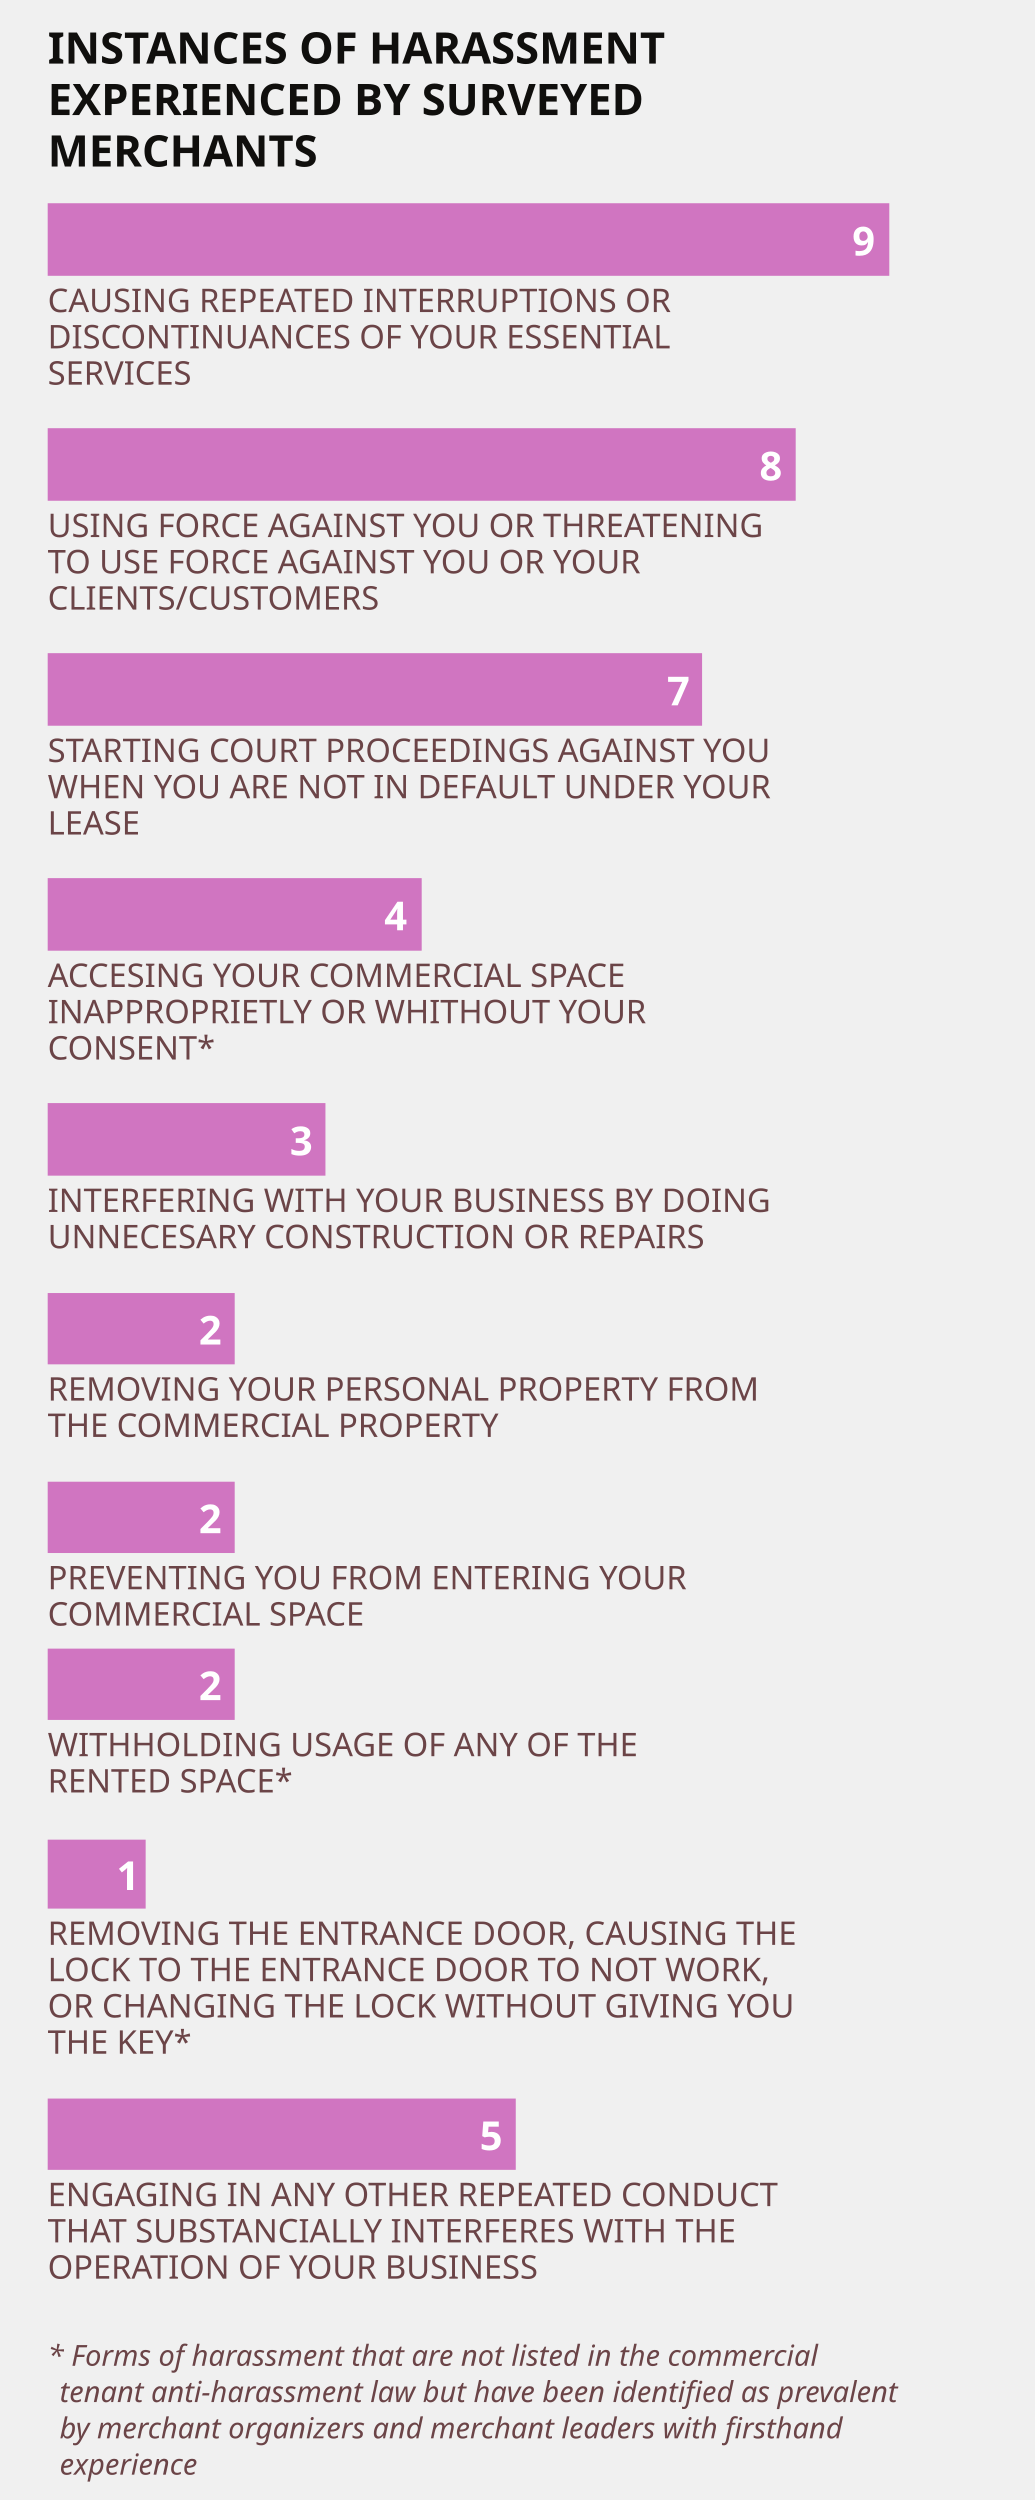
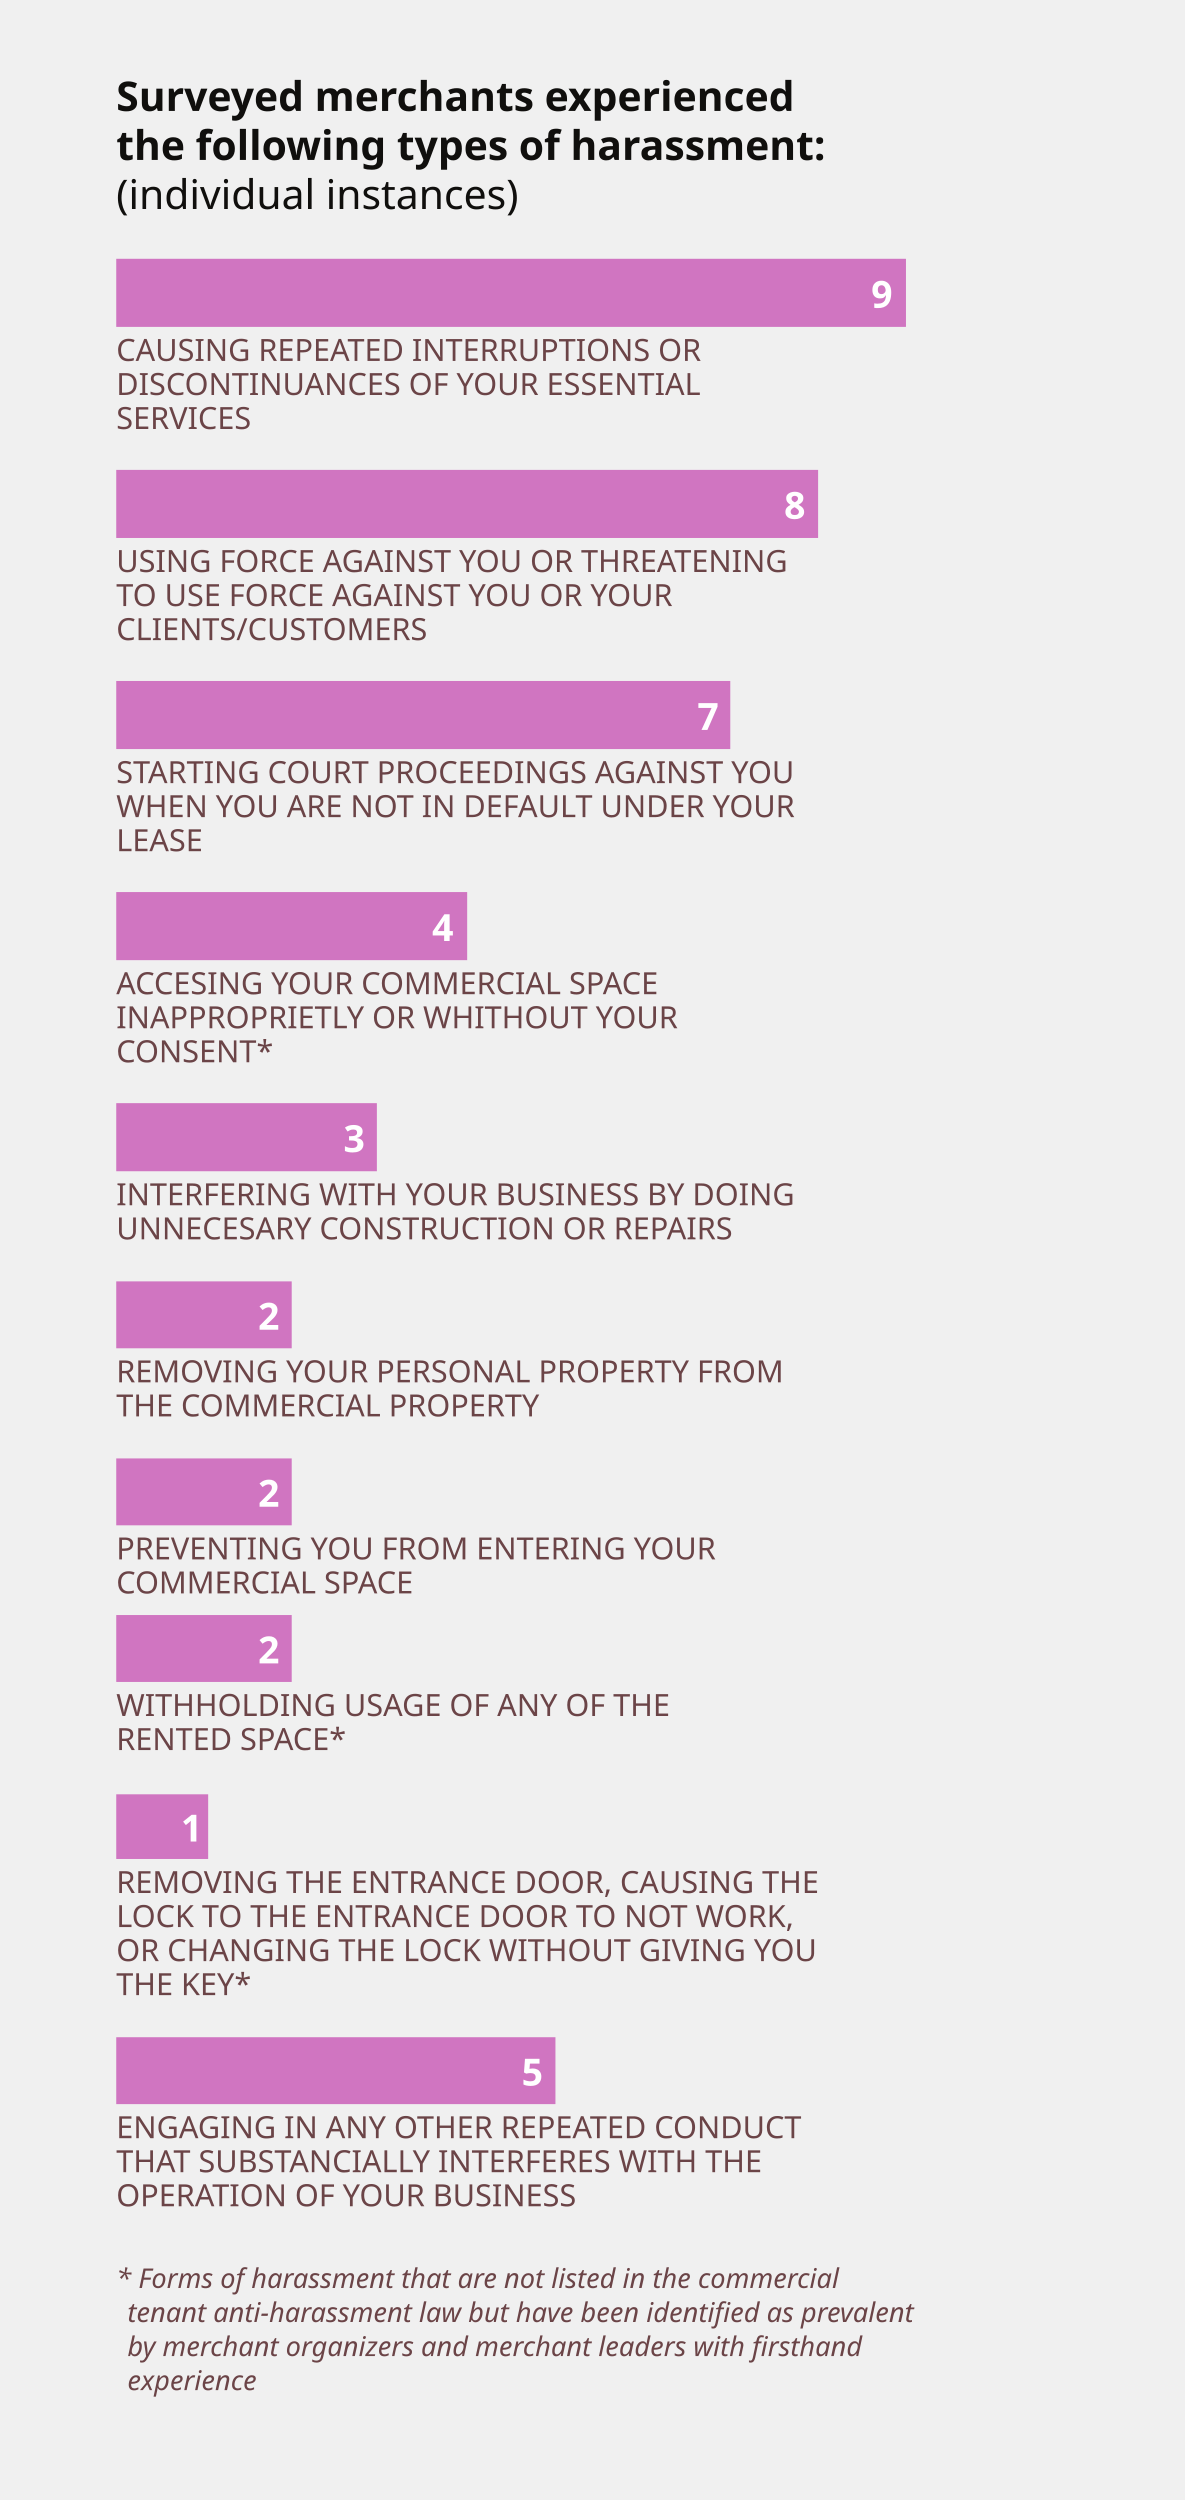
- <svg xmlns="http://www.w3.org/2000/svg" viewBox="0 0 380 918.667" height="918.667" width="380" xml:space="preserve" id="svg2" version="1.1">
+ <svg xmlns="http://www.w3.org/2000/svg" viewBox="0 0 463.719 979.048" height="979.048" width="463.719" xml:space="preserve" id="svg2" version="1.1">
  <defs id="defs6" />
-   <g transform="matrix(1.333333,0,0,-1.333333,0,918.6667)" id="g10">
-     <text id="text18" style="font-variant:normal;font-weight:bold;font-stretch:normal;font-size:12px;font-family:Metropolis;-inkscape-font-specification:Metropolis-Bold;writing-mode:lr-tb;fill:#100f0d;fill-opacity:1;fill-rule:nonzero;stroke:none" transform="matrix(1,0,0,-1,13.1538,671.4741)">
-       <tspan id="tspan12" y="0" x="0 3.336 12.516 20.004 27.552 36.456 45.636 53.88 61.464 68.952 72.192 81.828 89.328 92.568 101.376 110.28 118.308 127.212 134.7 142.188 152.484 160.068 169.248 176.772">INSTANCES OF HARASSMENT </tspan>
-       <tspan id="tspan14" y="14.184" x="0 7.584 16.008 23.82 31.404 39.432 42.768 50.352 59.532 67.776 75.36 84.384 87.624 95.904 104.124 107.364 114.852 123.804 131.832 140.736 148.32 156.54 164.124 173.148">EXPERIENCED BY SURVEYED </tspan>
-       <tspan id="tspan16" y="28.368" x="0.012 10.308 17.892 25.92 34.152 42.96 51.864 61.044 68.604">MERCHANTS</tspan>
+   <g transform="matrix(1.333333,0,0,-1.333333,0,979.048)" id="g10">
+     <text id="text16" style="font-variant:normal;font-weight:bold;font-stretch:normal;font-size:12px;font-family:Metropolis;-inkscape-font-specification:Metropolis-Bold;writing-mode:lr-tb;fill:#100f0d;fill-opacity:1;fill-rule:nonzero;stroke:none" transform="matrix(1,0,0,-1,34.1431,701.7026)">
+       <tspan id="tspan12" y="0" x="0 7.488 14.748 19.524 26.688 33.696 40.8 47.808 55.62 58.86 69.9 76.908 81.684 88.152 95.412 102.276 109.536 114.204 120.12 123.36 130.368 137.052 144.864 151.872 156.648 159.804 166.812 174.072 180.54 187.548 195.36">Surveyed merchants experienced </tspan>
+       <tspan id="tspan14" y="14.4" x="0 4.668 11.928 18.936 22.176 26.616 34.116 37.284 40.452 47.952 57.936 61.092 68.352 76.032 79.272 83.94 91.044 98.856 105.864 111.78 115.02 122.52 126.96 133.44 140.7 147.564 152.34 159.204 165.12 171.036 182.076 189.084 196.344 201.012">the following types of harassment:</tspan>
    </text>
-     <path id="path20" style="fill:#d075c1;fill-opacity:1;fill-rule:nonzero;stroke:none" d="m 13.143,632.989 h 231.95 v -20 H 13.143 Z" />
-     <text id="text24" style="font-variant:normal;font-weight:900;font-stretch:normal;font-size:11px;font-family:'Metropolis Black';-inkscape-font-specification:Metropolis-Black;writing-mode:lr-tb;fill:#ffffff;fill-opacity:1;fill-rule:nonzero;stroke:none" transform="matrix(1,0,0,-1,234.877,618.6167)">
-       <tspan id="tspan22" y="0" x="0">9</tspan>
+     <text id="text20" style="font-variant:normal;font-weight:normal;font-stretch:normal;font-size:12px;font-family:Metropolis;-inkscape-font-specification:Metropolis-Regular;writing-mode:lr-tb;fill:#100f0d;fill-opacity:1;fill-rule:nonzero;stroke:none" transform="matrix(1,0,0,-1,34.1431,672.9026)">
+       <tspan id="tspan18" y="0" x="0 4.176 6.768 13.764 21.312 23.904 30.552 33.144 40.692 47.688 54.456 57.072 60.444 63.036 70.032 75.876 80.208 86.976 93.972 100.368 107.4 113.244">(individual instances)</tspan>
    </text>
-     <text id="text32" style="font-variant:normal;font-weight:normal;font-stretch:normal;font-size:9px;font-family:Metropolis;-inkscape-font-specification:Metropolis-Regular;writing-mode:lr-tb;fill:#6b4447;fill-opacity:1;fill-rule:nonzero;stroke:none" transform="matrix(1,0,0,-1,13.1431,602.9893)">
-       <tspan id="tspan26" y="0" x="0 7.02 14.715 22.329 28.746 31.761 39.591 47.196 50.697 57.447 63.981 70.668 77.211 84.339 90.909 97.443 105.201 108.711 111.726 119.556 126.126 132.66 139.41 146.151 153.765 160.452 167.022 170.046 178.209 186.039 192.456 195.957 204.12 209.97">CAUSING REPEATED INTERRUPTIONS OR </tspan>
-       <tspan id="tspan28" y="9.999" x="0 7.758 10.773 17.19 24.066 32.229 40.059 46.629 49.653 57.483 65.097 72.792 80.622 87.633 94.176 100.593 104.094 112.257 118.638 122.139 129.078 137.241 144.855 151.605 155.106 161.649 168.066 174.483 181.026 188.856 195.426 198.441 206.136 211.131">DISCONTINUANCES OF YOUR ESSENTIAL </tspan>
-       <tspan id="tspan30" y="19.998" x="0 6.417 12.951 19.701 27.396 30.411 37.431 43.974">SERVICES</tspan>
+     <path id="path22" style="fill:#d075c1;fill-opacity:1;fill-rule:nonzero;stroke:none" d="m 34.143,658.275 h 231.95 v -20 H 34.143 Z" />
+     <text id="text26" style="font-variant:normal;font-weight:900;font-stretch:normal;font-size:11px;font-family:'Metropolis Black';-inkscape-font-specification:Metropolis-Black;writing-mode:lr-tb;fill:#ffffff;fill-opacity:1;fill-rule:nonzero;stroke:none" transform="matrix(1,0,0,-1,255.877,643.9028)">
+       <tspan id="tspan24" y="0" x="0">9</tspan>
    </text>
-     <path id="path34" style="fill:#d075c1;fill-opacity:1;fill-rule:nonzero;stroke:none" d="m 13.143,570.989 h 206.15 v -20 H 13.143 Z" />
-     <text id="text38" style="font-variant:normal;font-weight:900;font-stretch:normal;font-size:11px;font-family:'Metropolis Black';-inkscape-font-specification:Metropolis-Black;writing-mode:lr-tb;fill:#ffffff;fill-opacity:1;fill-rule:nonzero;stroke:none" transform="matrix(1,0,0,-1,209.2974,556.6167)">
-       <tspan id="tspan36" y="0" x="0">8</tspan>
+     <text id="text34" style="font-variant:normal;font-weight:normal;font-stretch:normal;font-size:9px;font-family:Metropolis;-inkscape-font-specification:Metropolis-Regular;writing-mode:lr-tb;fill:#6b4447;fill-opacity:1;fill-rule:nonzero;stroke:none" transform="matrix(1,0,0,-1,34.1431,628.2754)">
+       <tspan id="tspan28" y="0" x="0 7.02 14.715 22.329 28.746 31.761 39.591 47.196 50.697 57.447 63.981 70.668 77.211 84.339 90.909 97.443 105.201 108.711 111.726 119.556 126.126 132.66 139.41 146.151 153.765 160.452 167.022 170.046 178.209 186.039 192.456 195.957 204.12 209.97">CAUSING REPEATED INTERRUPTIONS OR </tspan>
+       <tspan id="tspan30" y="9.999" x="0 7.758 10.773 17.19 24.066 32.229 40.059 46.629 49.653 57.483 65.097 72.792 80.622 87.633 94.176 100.593 104.094 112.257 118.638 122.139 129.078 137.241 144.855 151.605 155.106 161.649 168.066 174.483 181.026 188.856 195.426 198.441 206.136 211.131">DISCONTINUANCES OF YOUR ESSENTIAL </tspan>
+       <tspan id="tspan32" y="19.998" x="0 6.417 12.951 19.701 27.396 30.411 37.431 43.974">SERVICES</tspan>
    </text>
-     <text id="text46" style="font-variant:normal;font-weight:normal;font-stretch:normal;font-size:9px;font-family:Metropolis;-inkscape-font-specification:Metropolis-Regular;writing-mode:lr-tb;fill:#6b4447;fill-opacity:1;fill-rule:nonzero;stroke:none" transform="matrix(1,0,0,-1,13.1431,540.9893)">
-       <tspan id="tspan40" y="0" x="0 7.614 14.031 17.055 24.885 32.481 35.991 42.372 50.535 57.285 64.296 70.83 74.34 81.864 89.46 97.155 100.179 108.009 114.426 120.996 124.497 131.436 139.599 147.213 150.714 158.877 165.627 169.128 175.698 183.069 189.81 196.353 203.49 210.06 216.594 224.424 227.448 235.278 241.983">USING FORCE AGAINST YOU OR THREATENING </tspan>
-       <tspan id="tspan42" y="9.999" x="0 6.183 14.346 17.856 25.47 31.887 38.421 41.931 48.303 56.466 63.216 70.227 76.761 80.271 87.795 95.4 103.095 106.119 113.949 120.366 126.936 130.437 137.376 145.539 153.153 156.663 164.826 171.567 175.077 182.016 190.179 197.793 203.643">TO USE FORCE AGAINST YOU OR YOUR </tspan>
-       <tspan id="tspan44" y="19.998" x="0 7.02 12.906 15.93 22.464 30.294 36.864 43.281 47.907 54.927 62.541 68.958 75.141 83.304 91.89 98.433 105.174">CLIENTS/CUSTOMERS</tspan>
+     <path id="path36" style="fill:#d075c1;fill-opacity:1;fill-rule:nonzero;stroke:none" d="m 34.143,596.275 h 206.15 v -20 H 34.143 Z" />
+     <text id="text40" style="font-variant:normal;font-weight:900;font-stretch:normal;font-size:11px;font-family:'Metropolis Black';-inkscape-font-specification:Metropolis-Black;writing-mode:lr-tb;fill:#ffffff;fill-opacity:1;fill-rule:nonzero;stroke:none" transform="matrix(1,0,0,-1,230.2974,581.9028)">
+       <tspan id="tspan38" y="0" x="0">8</tspan>
    </text>
-     <path id="path48" style="fill:#d075c1;fill-opacity:1;fill-rule:nonzero;stroke:none" d="m 13.143,508.989 h 180.35 v -20 H 13.143 Z" />
-     <text id="text52" style="font-variant:normal;font-weight:900;font-stretch:normal;font-size:11px;font-family:'Metropolis Black';-inkscape-font-specification:Metropolis-Black;writing-mode:lr-tb;fill:#ffffff;fill-opacity:1;fill-rule:nonzero;stroke:none" transform="matrix(1,0,0,-1,183.8271,494.6167)">
-       <tspan id="tspan50" y="0" x="0">7</tspan>
+     <text id="text48" style="font-variant:normal;font-weight:normal;font-stretch:normal;font-size:9px;font-family:Metropolis;-inkscape-font-specification:Metropolis-Regular;writing-mode:lr-tb;fill:#6b4447;fill-opacity:1;fill-rule:nonzero;stroke:none" transform="matrix(1,0,0,-1,34.1431,566.2754)">
+       <tspan id="tspan42" y="0" x="0 7.614 14.031 17.055 24.885 32.481 35.991 42.372 50.535 57.285 64.296 70.83 74.34 81.864 89.46 97.155 100.179 108.009 114.426 120.996 124.497 131.436 139.599 147.213 150.714 158.877 165.627 169.128 175.698 183.069 189.81 196.353 203.49 210.06 216.594 224.424 227.448 235.278 241.983">USING FORCE AGAINST YOU OR THREATENING </tspan>
+       <tspan id="tspan44" y="9.999" x="0 6.183 14.346 17.856 25.47 31.887 38.421 41.931 48.303 56.466 63.216 70.227 76.761 80.271 87.795 95.4 103.095 106.119 113.949 120.366 126.936 130.437 137.376 145.539 153.153 156.663 164.826 171.567 175.077 182.016 190.179 197.793 203.643">TO USE FORCE AGAINST YOU OR YOUR </tspan>
+       <tspan id="tspan46" y="19.998" x="0 7.02 12.906 15.93 22.464 30.294 36.864 43.281 47.907 54.927 62.541 68.958 75.141 83.304 91.89 98.433 105.174">CLIENTS/CUSTOMERS</tspan>
    </text>
-     <text id="text60" style="font-variant:normal;font-weight:normal;font-stretch:normal;font-size:9px;font-family:Metropolis;-inkscape-font-specification:Metropolis-Regular;writing-mode:lr-tb;fill:#6b4447;fill-opacity:1;fill-rule:nonzero;stroke:none" transform="matrix(1,0,0,-1,13.1431,478.9893)">
-       <tspan id="tspan54" y="0" x="0 6.417 12.357 20.052 26.793 33.363 36.387 44.217 51.822 55.332 62.208 70.371 77.985 84.726 91.296 94.806 101.493 108.243 116.406 123.417 129.96 136.494 144.252 147.267 155.097 162.702 169.119 172.629 180.153 187.758 195.453 198.468 206.298 212.715 219.285 222.795 229.734 237.897 244.611">STARTING COURT PROCEEDINGS AGAINST YOU </tspan>
-       <tspan id="tspan56" y="9.999" x="0 10.629 17.991 24.534 32.364 35.865 42.804 50.967 58.581 62.091 69.786 76.527 83.07 86.58 94.41 102.573 109.143 112.653 115.677 123.507 127.017 134.766 141.309 147.681 155.376 162.99 168.633 175.203 178.713 186.327 194.157 201.915 208.458 215.199 218.709 225.648 233.811 241.425 247.275">WHEN YOU ARE NOT IN DEFAULT UNDER YOUR </tspan>
-       <tspan id="tspan58" y="19.998" x="0 5.895 12.429 20.124 26.541">LEASE</tspan>
+     <path id="path50" style="fill:#d075c1;fill-opacity:1;fill-rule:nonzero;stroke:none" d="m 34.143,534.275 h 180.35 v -20 H 34.143 Z" />
+     <text id="text54" style="font-variant:normal;font-weight:900;font-stretch:normal;font-size:11px;font-family:'Metropolis Black';-inkscape-font-specification:Metropolis-Black;writing-mode:lr-tb;fill:#ffffff;fill-opacity:1;fill-rule:nonzero;stroke:none" transform="matrix(1,0,0,-1,204.8271,519.9028)">
+       <tspan id="tspan52" y="0" x="0">7</tspan>
    </text>
-     <path id="path62" style="fill:#d075c1;fill-opacity:1;fill-rule:nonzero;stroke:none" d="m 13.143,446.989 h 103.075 v -20 H 13.143 Z" />
-     <text id="text66" style="font-variant:normal;font-weight:900;font-stretch:normal;font-size:11px;font-family:'Metropolis Black';-inkscape-font-specification:Metropolis-Black;writing-mode:lr-tb;fill:#ffffff;fill-opacity:1;fill-rule:nonzero;stroke:none" transform="matrix(1,0,0,-1,105.9033,432.6167)">
-       <tspan id="tspan64" y="0" x="0">4</tspan>
+     <text id="text62" style="font-variant:normal;font-weight:normal;font-stretch:normal;font-size:9px;font-family:Metropolis;-inkscape-font-specification:Metropolis-Regular;writing-mode:lr-tb;fill:#6b4447;fill-opacity:1;fill-rule:nonzero;stroke:none" transform="matrix(1,0,0,-1,34.1431,504.2754)">
+       <tspan id="tspan56" y="0" x="0 6.417 12.357 20.052 26.793 33.363 36.387 44.217 51.822 55.332 62.208 70.371 77.985 84.726 91.296 94.806 101.493 108.243 116.406 123.417 129.96 136.494 144.252 147.267 155.097 162.702 169.119 172.629 180.153 187.758 195.453 198.468 206.298 212.715 219.285 222.795 229.734 237.897 244.611">STARTING COURT PROCEEDINGS AGAINST YOU </tspan>
+       <tspan id="tspan58" y="9.999" x="0 10.629 17.991 24.534 32.364 35.865 42.804 50.967 58.581 62.091 69.786 76.527 83.07 86.58 94.41 102.573 109.143 112.653 115.677 123.507 127.017 134.766 141.309 147.681 155.376 162.99 168.633 175.203 178.713 186.327 194.157 201.915 208.458 215.199 218.709 225.648 233.811 241.425 247.275">WHEN YOU ARE NOT IN DEFAULT UNDER YOUR </tspan>
+       <tspan id="tspan60" y="19.998" x="0 5.895 12.429 20.124 26.541">LEASE</tspan>
    </text>
-     <text id="text74" style="font-variant:normal;font-weight:normal;font-stretch:normal;font-size:9px;font-family:Metropolis;-inkscape-font-specification:Metropolis-Regular;writing-mode:lr-tb;fill:#6b4447;fill-opacity:1;fill-rule:nonzero;stroke:none" transform="matrix(1,0,0,-1,13.1431,416.9893)">
-       <tspan id="tspan68" y="0" x="0 7.695 14.706 21.726 28.269 34.686 37.71 45.54 53.136 56.646 63.585 71.748 79.362 86.112 89.613 96.489 104.652 113.238 121.824 128.367 135.108 142.128 145.143 152.838 158.733 162.234 168.651 175.338 183.033 190.053 195.696">ACCESING YOUR COMMERCIAL SPACE </tspan>
-       <tspan id="tspan70" y="9.999" x="0 3.024 10.854 18.549 25.236 31.932 38.673 46.836 53.523 60.273 63.297 69.831 76.401 82.296 89.235 92.745 100.908 107.658 111.159 121.788 129.159 132.174 138.744 146.106 154.269 161.883 168.453 171.954 178.893 187.056 194.67 200.52">INAPPROPRIETLY OR WHITHOUT YOUR </tspan>
-       <tspan id="tspan72" y="19.998" x="0 6.876 15.039 22.869 29.286 35.829 43.659 50.229">CONSENT*</tspan>
+     <path id="path64" style="fill:#d075c1;fill-opacity:1;fill-rule:nonzero;stroke:none" d="m 34.143,472.275 h 103.075 v -20 H 34.143 Z" />
+     <text id="text68" style="font-variant:normal;font-weight:900;font-stretch:normal;font-size:11px;font-family:'Metropolis Black';-inkscape-font-specification:Metropolis-Black;writing-mode:lr-tb;fill:#ffffff;fill-opacity:1;fill-rule:nonzero;stroke:none" transform="matrix(1,0,0,-1,126.9033,457.9028)">
+       <tspan id="tspan66" y="0" x="0">4</tspan>
    </text>
-     <path id="path76" style="fill:#d075c1;fill-opacity:1;fill-rule:nonzero;stroke:none" d="m 13.143,384.989 h 76.55 v -20 h -76.55 z" />
-     <text id="text80" style="font-variant:normal;font-weight:900;font-stretch:normal;font-size:11px;font-family:'Metropolis Black';-inkscape-font-specification:Metropolis-Black;writing-mode:lr-tb;fill:#ffffff;fill-opacity:1;fill-rule:nonzero;stroke:none" transform="matrix(1,0,0,-1,79.8843,370.6167)">
-       <tspan id="tspan78" y="0" x="0">3</tspan>
+     <text id="text76" style="font-variant:normal;font-weight:normal;font-stretch:normal;font-size:9px;font-family:Metropolis;-inkscape-font-specification:Metropolis-Regular;writing-mode:lr-tb;fill:#6b4447;fill-opacity:1;fill-rule:nonzero;stroke:none" transform="matrix(1,0,0,-1,34.1431,442.2754)">
+       <tspan id="tspan70" y="0" x="0 7.695 14.706 21.726 28.269 34.686 37.71 45.54 53.136 56.646 63.585 71.748 79.362 86.112 89.613 96.489 104.652 113.238 121.824 128.367 135.108 142.128 145.143 152.838 158.733 162.234 168.651 175.338 183.033 190.053 195.696">ACCESING YOUR COMMERCIAL SPACE </tspan>
+       <tspan id="tspan72" y="9.999" x="0 3.024 10.854 18.549 25.236 31.932 38.673 46.836 53.523 60.273 63.297 69.831 76.401 82.296 89.235 92.745 100.908 107.658 111.159 121.788 129.159 132.174 138.744 146.106 154.269 161.883 168.453 171.954 178.893 187.056 194.67 200.52">INAPPROPRIETLY OR WHITHOUT YOUR </tspan>
+       <tspan id="tspan74" y="19.998" x="0 6.876 15.039 22.869 29.286 35.829 43.659 50.229">CONSENT*</tspan>
    </text>
-     <text id="text86" style="font-variant:normal;font-weight:normal;font-stretch:normal;font-size:9px;font-family:Metropolis;-inkscape-font-specification:Metropolis-Regular;writing-mode:lr-tb;fill:#6b4447;fill-opacity:1;fill-rule:nonzero;stroke:none" transform="matrix(1,0,0,-1,13.1431,354.9893)">
-       <tspan id="tspan82" y="0" x="0 3.024 10.854 17.424 23.967 30.708 37.089 43.632 50.373 53.397 61.227 68.823 72.333 82.962 85.977 92.547 99.909 103.419 110.358 118.521 126.135 132.876 136.386 143.424 151.038 157.455 160.479 168.309 174.843 181.26 187.677 191.187 198.225 205.164 208.674 216.423 224.586 227.601 235.431 242.136">INTERFERING WITH YOUR BUSINESS BY DOING </tspan>
-       <tspan id="tspan84" y="9.999" x="0 7.614 15.444 23.274 29.817 36.828 43.371 49.788 57.483 63.918 70.857 74.367 81.243 89.406 97.236 103.653 110.223 116.973 124.587 131.607 138.177 141.201 149.364 157.194 160.695 168.858 175.608 179.109 185.859 192.393 199.089 206.784 209.799 216.549">UNNECESARY CONSTRUCTION OR REPAIRS</tspan>
+     <path id="path78" style="fill:#d075c1;fill-opacity:1;fill-rule:nonzero;stroke:none" d="m 34.143,410.275 h 76.55 v -20 h -76.55 z" />
+     <text id="text82" style="font-variant:normal;font-weight:900;font-stretch:normal;font-size:11px;font-family:'Metropolis Black';-inkscape-font-specification:Metropolis-Black;writing-mode:lr-tb;fill:#ffffff;fill-opacity:1;fill-rule:nonzero;stroke:none" transform="matrix(1,0,0,-1,100.8843,395.9028)">
+       <tspan id="tspan80" y="0" x="0">3</tspan>
    </text>
-     <path id="path88" style="fill:#d075c1;fill-opacity:1;fill-rule:nonzero;stroke:none" d="m 13.143,332.639 h 51.538 v -19.65 H 13.143 Z" />
-     <text id="text92" style="font-variant:normal;font-weight:900;font-stretch:normal;font-size:11px;font-family:'Metropolis Black';-inkscape-font-specification:Metropolis-Black;writing-mode:lr-tb;fill:#ffffff;fill-opacity:1;fill-rule:nonzero;stroke:none" transform="matrix(1,0,0,-1,54.8057,318.4414)">
-       <tspan id="tspan90" y="0" x="0">2</tspan>
+     <text id="text88" style="font-variant:normal;font-weight:normal;font-stretch:normal;font-size:9px;font-family:Metropolis;-inkscape-font-specification:Metropolis-Regular;writing-mode:lr-tb;fill:#6b4447;fill-opacity:1;fill-rule:nonzero;stroke:none" transform="matrix(1,0,0,-1,34.1431,380.2754)">
+       <tspan id="tspan84" y="0" x="0 3.024 10.854 17.424 23.967 30.708 37.089 43.632 50.373 53.397 61.227 68.823 72.333 82.962 85.977 92.547 99.909 103.419 110.358 118.521 126.135 132.876 136.386 143.424 151.038 157.455 160.479 168.309 174.843 181.26 187.677 191.187 198.225 205.164 208.674 216.423 224.586 227.601 235.431 242.136">INTERFERING WITH YOUR BUSINESS BY DOING </tspan>
+       <tspan id="tspan86" y="9.999" x="0 7.614 15.444 23.274 29.817 36.828 43.371 49.788 57.483 63.918 70.857 74.367 81.243 89.406 97.236 103.653 110.223 116.973 124.587 131.607 138.177 141.201 149.364 157.194 160.695 168.858 175.608 179.109 185.859 192.393 199.089 206.784 209.799 216.549">UNNECESARY CONSTRUCTION OR REPAIRS</tspan>
    </text>
-     <text id="text98" style="font-variant:normal;font-weight:normal;font-stretch:normal;font-size:9px;font-family:Metropolis;-inkscape-font-specification:Metropolis-Regular;writing-mode:lr-tb;fill:#6b4447;fill-opacity:1;fill-rule:nonzero;stroke:none" transform="matrix(1,0,0,-1,13.1431,302.9893)">
-       <tspan id="tspan94" y="0" x="0 6.75 13.284 21.87 30.033 37.728 40.752 48.582 56.178 59.688 66.627 74.79 82.404 89.154 92.655 99.351 105.885 112.635 119.052 127.215 135.045 142.74 148.626 152.136 158.832 165.573 173.736 180.423 186.966 193.716 200.286 207.225 210.735 217.107 223.857 232.02 239.706">REMOVING YOUR PERSONAL PROPERTY FROM </tspan>
-       <tspan id="tspan96" y="9.999" x="0 6.57 13.932 20.475 23.985 30.861 39.024 47.61 56.196 62.73 69.48 76.491 79.515 87.21 93.105 96.615 103.302 110.052 118.215 124.902 131.445 138.186 144.756">THE COMMERCIAL PROPERTY</tspan>
+     <path id="path90" style="fill:#d075c1;fill-opacity:1;fill-rule:nonzero;stroke:none" d="m 34.143,357.925 h 51.538 v -19.65 H 34.143 Z" />
+     <text id="text94" style="font-variant:normal;font-weight:900;font-stretch:normal;font-size:11px;font-family:'Metropolis Black';-inkscape-font-specification:Metropolis-Black;writing-mode:lr-tb;fill:#ffffff;fill-opacity:1;fill-rule:nonzero;stroke:none" transform="matrix(1,0,0,-1,75.8057,343.7275)">
+       <tspan id="tspan92" y="0" x="0">2</tspan>
    </text>
-     <path id="path100" style="fill:#d075c1;fill-opacity:1;fill-rule:nonzero;stroke:none" d="m 13.143,280.639 h 51.538 v -19.65 H 13.143 Z" />
-     <text id="text104" style="font-variant:normal;font-weight:900;font-stretch:normal;font-size:11px;font-family:'Metropolis Black';-inkscape-font-specification:Metropolis-Black;writing-mode:lr-tb;fill:#ffffff;fill-opacity:1;fill-rule:nonzero;stroke:none" transform="matrix(1,0,0,-1,54.8057,266.4414)">
-       <tspan id="tspan102" y="0" x="0">2</tspan>
+     <text id="text100" style="font-variant:normal;font-weight:normal;font-stretch:normal;font-size:9px;font-family:Metropolis;-inkscape-font-specification:Metropolis-Regular;writing-mode:lr-tb;fill:#6b4447;fill-opacity:1;fill-rule:nonzero;stroke:none" transform="matrix(1,0,0,-1,34.1431,328.2754)">
+       <tspan id="tspan96" y="0" x="0 6.75 13.284 21.87 30.033 37.728 40.752 48.582 56.178 59.688 66.627 74.79 82.404 89.154 92.655 99.351 105.885 112.635 119.052 127.215 135.045 142.74 148.626 152.136 158.832 165.573 173.736 180.423 186.966 193.716 200.286 207.225 210.735 217.107 223.857 232.02 239.706">REMOVING YOUR PERSONAL PROPERTY FROM </tspan>
+       <tspan id="tspan98" y="9.999" x="0 6.57 13.932 20.475 23.985 30.861 39.024 47.61 56.196 62.73 69.48 76.491 79.515 87.21 93.105 96.615 103.302 110.052 118.215 124.902 131.445 138.186 144.756">THE COMMERCIAL PROPERTY</tspan>
    </text>
-     <text id="text110" style="font-variant:normal;font-weight:normal;font-stretch:normal;font-size:9px;font-family:Metropolis;-inkscape-font-specification:Metropolis-Regular;writing-mode:lr-tb;fill:#6b4447;fill-opacity:1;fill-rule:nonzero;stroke:none" transform="matrix(1,0,0,-1,13.1431,250.9893)">
-       <tspan id="tspan106" y="0" x="0 6.696 13.437 19.98 27.675 34.209 42.039 48.609 51.624 59.454 67.05 70.551 77.49 85.653 93.267 96.777 103.149 109.899 118.062 126.648 130.158 136.692 144.522 151.092 157.635 164.376 167.4 175.23 182.826 186.336 193.275 201.438 209.052 214.902">PREVENTING YOU FROM ENTERING YOUR </tspan>
-       <tspan id="tspan108" y="9.999" x="0 6.876 15.039 23.625 32.211 38.745 45.486 52.506 55.521 63.216 69.111 72.612 79.029 85.725 93.42 100.44 106.128">COMMERCIAL SPACE </tspan>
+     <path id="path102" style="fill:#d075c1;fill-opacity:1;fill-rule:nonzero;stroke:none" d="m 34.143,305.925 h 51.538 v -19.65 H 34.143 Z" />
+     <text id="text106" style="font-variant:normal;font-weight:900;font-stretch:normal;font-size:11px;font-family:'Metropolis Black';-inkscape-font-specification:Metropolis-Black;writing-mode:lr-tb;fill:#ffffff;fill-opacity:1;fill-rule:nonzero;stroke:none" transform="matrix(1,0,0,-1,75.8057,291.7275)">
+       <tspan id="tspan104" y="0" x="0">2</tspan>
    </text>
-     <path id="path112" style="fill:#d075c1;fill-opacity:1;fill-rule:nonzero;stroke:none" d="m 13.143,234.639 h 51.538 v -19.65 H 13.143 Z" />
-     <text id="text116" style="font-variant:normal;font-weight:900;font-stretch:normal;font-size:11px;font-family:'Metropolis Black';-inkscape-font-specification:Metropolis-Black;writing-mode:lr-tb;fill:#ffffff;fill-opacity:1;fill-rule:nonzero;stroke:none" transform="matrix(1,0,0,-1,54.8057,220.4414)">
-       <tspan id="tspan114" y="0" x="0">2</tspan>
+     <text id="text112" style="font-variant:normal;font-weight:normal;font-stretch:normal;font-size:9px;font-family:Metropolis;-inkscape-font-specification:Metropolis-Regular;writing-mode:lr-tb;fill:#6b4447;fill-opacity:1;fill-rule:nonzero;stroke:none" transform="matrix(1,0,0,-1,34.1431,276.2754)">
+       <tspan id="tspan108" y="0" x="0 6.696 13.437 19.98 27.675 34.209 42.039 48.609 51.624 59.454 67.05 70.551 77.49 85.653 93.267 96.777 103.149 109.899 118.062 126.648 130.158 136.692 144.522 151.092 157.635 164.376 167.4 175.23 182.826 186.336 193.275 201.438 209.052 214.902">PREVENTING YOU FROM ENTERING YOUR </tspan>
+       <tspan id="tspan110" y="9.999" x="0 6.876 15.039 23.625 32.211 38.745 45.486 52.506 55.521 63.216 69.111 72.612 79.029 85.725 93.42 100.44 106.128">COMMERCIAL SPACE </tspan>
    </text>
-     <text id="text122" style="font-variant:normal;font-weight:normal;font-stretch:normal;font-size:9px;font-family:Metropolis;-inkscape-font-specification:Metropolis-Regular;writing-mode:lr-tb;fill:#6b4447;fill-opacity:1;fill-rule:nonzero;stroke:none" transform="matrix(1,0,0,-1,13.1431,204.9893)">
-       <tspan id="tspan118" y="0" x="0 10.629 13.644 20.214 27.585 34.947 43.11 49.005 56.754 59.778 67.608 75.204 78.714 86.328 92.745 100.269 107.874 114.408 117.918 126.081 132.453 135.963 143.658 151.488 158.427 161.928 170.091 176.463 179.973 186.543 193.905 199.548">WITHHOLDING USAGE OF ANY OF THE </tspan>
-       <tspan id="tspan120" y="9.999" x="0 6.75 13.284 21.114 27.684 34.218 41.976 45.486 51.903 58.599 66.294 73.305 79.848">RENTED SPACE*</tspan>
+     <path id="path114" style="fill:#d075c1;fill-opacity:1;fill-rule:nonzero;stroke:none" d="m 34.143,259.925 h 51.538 v -19.65 H 34.143 Z" />
+     <text id="text118" style="font-variant:normal;font-weight:900;font-stretch:normal;font-size:11px;font-family:'Metropolis Black';-inkscape-font-specification:Metropolis-Black;writing-mode:lr-tb;fill:#ffffff;fill-opacity:1;fill-rule:nonzero;stroke:none" transform="matrix(1,0,0,-1,75.8057,245.7275)">
+       <tspan id="tspan116" y="0" x="0">2</tspan>
    </text>
-     <path id="path124" style="fill:#d075c1;fill-opacity:1;fill-rule:nonzero;stroke:none" d="m 13.143,181.989 h 27 v -19 h -27 z" />
-     <text id="text128" style="font-variant:normal;font-weight:900;font-stretch:normal;font-size:11px;font-family:'Metropolis Black';-inkscape-font-specification:Metropolis-Black;writing-mode:lr-tb;fill:#ffffff;fill-opacity:1;fill-rule:nonzero;stroke:none" transform="matrix(1,0,0,-1,32.1274,168.1162)">
-       <tspan id="tspan126" y="0" x="0">1</tspan>
+     <text id="text124" style="font-variant:normal;font-weight:normal;font-stretch:normal;font-size:9px;font-family:Metropolis;-inkscape-font-specification:Metropolis-Regular;writing-mode:lr-tb;fill:#6b4447;fill-opacity:1;fill-rule:nonzero;stroke:none" transform="matrix(1,0,0,-1,34.1431,230.2754)">
+       <tspan id="tspan120" y="0" x="0 10.629 13.644 20.214 27.585 34.947 43.11 49.005 56.754 59.778 67.608 75.204 78.714 86.328 92.745 100.269 107.874 114.408 117.918 126.081 132.453 135.963 143.658 151.488 158.427 161.928 170.091 176.463 179.973 186.543 193.905 199.548">WITHHOLDING USAGE OF ANY OF THE </tspan>
+       <tspan id="tspan122" y="9.999" x="0 6.75 13.284 21.114 27.684 34.218 41.976 45.486 51.903 58.599 66.294 73.305 79.848">RENTED SPACE*</tspan>
    </text>
-     <text id="text138" style="font-variant:normal;font-weight:normal;font-stretch:normal;font-size:9px;font-family:Metropolis;-inkscape-font-specification:Metropolis-Regular;writing-mode:lr-tb;fill:#6b4447;fill-opacity:1;fill-rule:nonzero;stroke:none" transform="matrix(1,0,0,-1,13.1431,152.9893)">
-       <tspan id="tspan130" y="0" x="0 6.75 13.284 21.87 30.033 37.728 40.752 48.582 56.178 59.688 66.258 73.62 80.163 83.673 90.207 98.037 104.607 111.357 119.052 126.882 133.902 140.436 143.946 151.695 159.858 168.021 174.771 178.047 181.548 188.568 196.263 203.877 210.294 213.309 221.139 228.735 232.245 238.815 246.177 251.82">REMOVING THE ENTRANCE DOOR, CAUSING THE </tspan>
-       <tspan id="tspan132" y="9.999" x="0 5.895 14.058 21.078 27.918 31.419 37.602 45.765 49.266 55.836 63.207 69.741 73.242 79.785 87.615 94.185 100.935 108.63 116.46 123.48 130.014 133.524 141.273 149.436 157.599 164.34 167.85 174.033 182.196 185.706 193.536 201.699 208.269 211.77 222.399 230.562 237.312 244.152 246.528">LOCK TO THE ENTRANCE DOOR TO NOT WORK, </tspan>
-       <tspan id="tspan134" y="19.998" x="0 8.163 14.904 18.414 25.434 32.796 40.491 48.321 55.917 58.941 66.771 74.367 77.877 84.447 91.809 98.352 101.853 107.748 115.911 122.922 129.762 133.263 143.892 146.907 153.477 160.839 169.002 176.616 183.186 186.696 194.292 197.316 205.011 208.026 215.856 223.461 226.971 233.91 242.073 248.787">OR CHANGING THE LOCK WITHOUT GIVING YOU </tspan>
-       <tspan id="tspan136" y="29.997" x="0 6.57 13.932 20.475 23.985 30.825 37.368 44.307">THE KEY*</tspan>
+     <path id="path126" style="fill:#d075c1;fill-opacity:1;fill-rule:nonzero;stroke:none" d="m 34.143,207.275 h 27 v -19 h -27 z" />
+     <text id="text130" style="font-variant:normal;font-weight:900;font-stretch:normal;font-size:11px;font-family:'Metropolis Black';-inkscape-font-specification:Metropolis-Black;writing-mode:lr-tb;fill:#ffffff;fill-opacity:1;fill-rule:nonzero;stroke:none" transform="matrix(1,0,0,-1,53.1274,193.4023)">
+       <tspan id="tspan128" y="0" x="0">1</tspan>
    </text>
-     <path id="path140" style="fill:#d075c1;fill-opacity:1;fill-rule:nonzero;stroke:none" d="m 13.143,110.639 h 129 v -19.65 h -129 z" />
-     <text id="text144" style="font-variant:normal;font-weight:900;font-stretch:normal;font-size:11px;font-family:'Metropolis Black';-inkscape-font-specification:Metropolis-Black;writing-mode:lr-tb;fill:#ffffff;fill-opacity:1;fill-rule:nonzero;stroke:none" transform="matrix(1,0,0,-1,132.2134,96.4414)">
-       <tspan id="tspan142" y="0" x="0">5</tspan>
+     <text id="text140" style="font-variant:normal;font-weight:normal;font-stretch:normal;font-size:9px;font-family:Metropolis;-inkscape-font-specification:Metropolis-Regular;writing-mode:lr-tb;fill:#6b4447;fill-opacity:1;fill-rule:nonzero;stroke:none" transform="matrix(1,0,0,-1,34.1431,178.2754)">
+       <tspan id="tspan132" y="0" x="0 6.75 13.284 21.87 30.033 37.728 40.752 48.582 56.178 59.688 66.258 73.62 80.163 83.673 90.207 98.037 104.607 111.357 119.052 126.882 133.902 140.436 143.946 151.695 159.858 168.021 174.771 178.047 181.548 188.568 196.263 203.877 210.294 213.309 221.139 228.735 232.245 238.815 246.177 251.82">REMOVING THE ENTRANCE DOOR, CAUSING THE </tspan>
+       <tspan id="tspan134" y="9.999" x="0 5.895 14.058 21.078 27.918 31.419 37.602 45.765 49.266 55.836 63.207 69.741 73.242 79.785 87.615 94.185 100.935 108.63 116.46 123.48 130.014 133.524 141.273 149.436 157.599 164.34 167.85 174.033 182.196 185.706 193.536 201.699 208.269 211.77 222.399 230.562 237.312 244.152 246.528">LOCK TO THE ENTRANCE DOOR TO NOT WORK, </tspan>
+       <tspan id="tspan136" y="19.998" x="0 8.163 14.904 18.414 25.434 32.796 40.491 48.321 55.917 58.941 66.771 74.367 77.877 84.447 91.809 98.352 101.853 107.748 115.911 122.922 129.762 133.263 143.892 146.907 153.477 160.839 169.002 176.616 183.186 186.696 194.292 197.316 205.011 208.026 215.856 223.461 226.971 233.91 242.073 248.787">OR CHANGING THE LOCK WITHOUT GIVING YOU </tspan>
+       <tspan id="tspan138" y="29.997" x="0 6.57 13.932 20.475 23.985 30.825 37.368 44.307">THE KEY*</tspan>
    </text>
-     <text id="text152" style="font-variant:normal;font-weight:normal;font-stretch:normal;font-size:9px;font-family:Metropolis;-inkscape-font-specification:Metropolis-Regular;writing-mode:lr-tb;fill:#6b4447;fill-opacity:1;fill-rule:nonzero;stroke:none" transform="matrix(1,0,0,-1,13.1431,80.9893)">
-       <tspan id="tspan146" y="0" x="0 6.543 14.373 21.978 29.493 37.098 40.113 47.943 55.548 59.049 62.073 69.903 73.404 81.099 88.929 95.868 99.378 107.541 114.111 121.482 128.016 134.766 138.267 145.008 151.551 158.247 164.781 171.918 178.488 185.031 192.78 196.29 203.166 211.329 219.159 226.908 234.522 241.533 247.203">ENGAGING IN ANY OTHER REPEATED CONDUCT </tspan>
-       <tspan id="tspan148" y="9.999" x="0 6.57 13.932 21.069 27.639 31.14 37.557 45.171 52.209 58.626 64.566 72.261 80.091 87.102 90.126 97.821 103.707 109.602 116.541 120.051 123.075 130.905 137.475 144.009 150.759 157.14 163.674 170.424 176.967 183.384 186.894 197.514 200.538 207.108 214.47 217.98 224.55 231.921 237.564">THAT SUBSTANCIALLY INTERFERES WITH THE </tspan>
-       <tspan id="tspan150" y="19.998" x="0 8.163 14.85 21.393 28.134 35.262 41.832 44.856 53.019 60.849 64.359 72.522 78.903 82.413 89.352 97.515 105.129 111.879 115.38 122.418 130.032 136.449 139.464 147.294 153.837 160.254">OPERATION OF YOUR BUSINESS</tspan>
+     <path id="path142" style="fill:#d075c1;fill-opacity:1;fill-rule:nonzero;stroke:none" d="m 34.143,135.925 h 129 v -19.65 h -129 z" />
+     <text id="text146" style="font-variant:normal;font-weight:900;font-stretch:normal;font-size:11px;font-family:'Metropolis Black';-inkscape-font-specification:Metropolis-Black;writing-mode:lr-tb;fill:#ffffff;fill-opacity:1;fill-rule:nonzero;stroke:none" transform="matrix(1,0,0,-1,153.2134,121.7275)">
+       <tspan id="tspan144" y="0" x="0">5</tspan>
    </text>
-     <text id="text162" style="font-style:italic;font-variant:normal;font-weight:normal;font-stretch:normal;font-size:8px;font-family:Metropolis;-inkscape-font-specification:Metropolis-RegularItalic;writing-mode:lr-tb;fill:#6b4447;fill-opacity:1;fill-rule:nonzero;stroke:none" transform="matrix(1,0,0,-1,13.1431,36.9893)">
-       <tspan id="tspan154" y="0" x="0 3.272 3.272 8.144 13.2 16.312 23.472 27.432 29.752 34.808 37.608 39.928 44.664 49.784 52.896 58.016 61.976 65.936 73.096 77.64 82.376 85.36 87.68 90.664 95.4 100.52 103.504 105.824 110.944 114.056 118.6 120.92 125.656 130.712 133.696 136.016 137.832 139.632 143.592 146.576 151.12 156.248 158.568 160.368 165.104 167.424 170.408 175.144 179.688 182.008 186.272 191.328 198.488 205.648 210.192 213.304 217.656 219.456 224.576">* Forms of harassment that are not listed in the commercial</tspan>
-       <tspan id="tspan156" y="10" x="3.272 6.256 10.8 15.536 20.656 25.392 28.376 30.696 35.816 40.552 43.536 45.336 48.312 53.048 58.168 61.28 66.4 70.36 74.32 81.48 86.024 90.76 93.744 96.064 97.88 103 109.664 111.984 117.112 121.848 124.832 127.152 131.888 137.008 141.24 145.784 148.104 153.232 157.776 162.32 167.056 169.376 171.176 176.304 180.848 185.584 188.568 190.368 193.168 194.968 199.512 204.64 206.96 212.08 216.04 218.36 223.488 226.6 231.144 235.336 240.456 242.272 246.816 251.552">tenant anti-harassment law but have been identified as prevalent</tspan>
-       <tspan id="tspan158" y="20" x="3.272 8.4 13.144 15.464 22.624 27.168 30.28 34.632 39.368 44.488 49.224 52.208 54.528 59.584 62.696 67.656 72.776 77.512 79.312 83.432 87.976 91.088 95.048 97.368 102.488 107.224 112.352 114.672 121.832 126.376 129.488 133.84 138.576 143.696 148.432 151.416 153.736 155.552 160.096 165.216 170.344 174.888 178 181.96 184.28 190.944 192.744 195.728 200.464 202.784 205.584 207.384 210.496 214.456 217.44 222.176 227.296 232.032">by merchant organizers and merchant leaders with firsthand</tspan>
-       <tspan id="tspan160" y="30" x="3.272 7.816 12.224 17.352 21.896 25.008 26.808 31.352 36.088 40.44">experience</tspan>
+     <text id="text154" style="font-variant:normal;font-weight:normal;font-stretch:normal;font-size:9px;font-family:Metropolis;-inkscape-font-specification:Metropolis-Regular;writing-mode:lr-tb;fill:#6b4447;fill-opacity:1;fill-rule:nonzero;stroke:none" transform="matrix(1,0,0,-1,34.1431,106.2754)">
+       <tspan id="tspan148" y="0" x="0 6.543 14.373 21.978 29.493 37.098 40.113 47.943 55.548 59.049 62.073 69.903 73.404 81.099 88.929 95.868 99.378 107.541 114.111 121.482 128.016 134.766 138.267 145.008 151.551 158.247 164.781 171.918 178.488 185.031 192.78 196.29 203.166 211.329 219.159 226.908 234.522 241.533 247.203">ENGAGING IN ANY OTHER REPEATED CONDUCT </tspan>
+       <tspan id="tspan150" y="9.999" x="0 6.57 13.932 21.069 27.639 31.14 37.557 45.171 52.209 58.626 64.566 72.261 80.091 87.102 90.126 97.821 103.707 109.602 116.541 120.051 123.075 130.905 137.475 144.009 150.759 157.14 163.674 170.424 176.967 183.384 186.894 197.514 200.538 207.108 214.47 217.98 224.55 231.921 237.564">THAT SUBSTANCIALLY INTERFERES WITH THE </tspan>
+       <tspan id="tspan152" y="19.998" x="0 8.163 14.85 21.393 28.134 35.262 41.832 44.856 53.019 60.849 64.359 72.522 78.903 82.413 89.352 97.515 105.129 111.879 115.38 122.418 130.032 136.449 139.464 147.294 153.837 160.254">OPERATION OF YOUR BUSINESS</tspan>
+     </text>
+     <text id="text164" style="font-style:italic;font-variant:normal;font-weight:normal;font-stretch:normal;font-size:8px;font-family:Metropolis;-inkscape-font-specification:Metropolis-RegularItalic;writing-mode:lr-tb;fill:#6b4447;fill-opacity:1;fill-rule:nonzero;stroke:none" transform="matrix(1,0,0,-1,34.1431,62.2754)">
+       <tspan id="tspan156" y="0" x="0 3.272 3.272 8.144 13.2 16.312 23.472 27.432 29.752 34.808 37.608 39.928 44.664 49.784 52.896 58.016 61.976 65.936 73.096 77.64 82.376 85.36 87.68 90.664 95.4 100.52 103.504 105.824 110.944 114.056 118.6 120.92 125.656 130.712 133.696 136.016 137.832 139.632 143.592 146.576 151.12 156.248 158.568 160.368 165.104 167.424 170.408 175.144 179.688 182.008 186.272 191.328 198.488 205.648 210.192 213.304 217.656 219.456 224.576">* Forms of harassment that are not listed in the commercial</tspan>
+       <tspan id="tspan158" y="10" x="3.272 6.256 10.8 15.536 20.656 25.392 28.376 30.696 35.816 40.552 43.536 45.336 48.312 53.048 58.168 61.28 66.4 70.36 74.32 81.48 86.024 90.76 93.744 96.064 97.88 103 109.664 111.984 117.112 121.848 124.832 127.152 131.888 137.008 141.24 145.784 148.104 153.232 157.776 162.32 167.056 169.376 171.176 176.304 180.848 185.584 188.568 190.368 193.168 194.968 199.512 204.64 206.96 212.08 216.04 218.36 223.488 226.6 231.144 235.336 240.456 242.272 246.816 251.552">tenant anti-harassment law but have been identified as prevalent</tspan>
+       <tspan id="tspan160" y="20" x="3.272 8.4 13.144 15.464 22.624 27.168 30.28 34.632 39.368 44.488 49.224 52.208 54.528 59.584 62.696 67.656 72.776 77.512 79.312 83.432 87.976 91.088 95.048 97.368 102.488 107.224 112.352 114.672 121.832 126.376 129.488 133.84 138.576 143.696 148.432 151.416 153.736 155.552 160.096 165.216 170.344 174.888 178 181.96 184.28 190.944 192.744 195.728 200.464 202.784 205.584 207.384 210.496 214.456 217.44 222.176 227.296 232.032">by merchant organizers and merchant leaders with firsthand</tspan>
+       <tspan id="tspan162" y="30" x="3.272 7.816 12.224 17.352 21.896 25.008 26.808 31.352 36.088 40.44">experience</tspan>
    </text>
  </g>
</svg>
